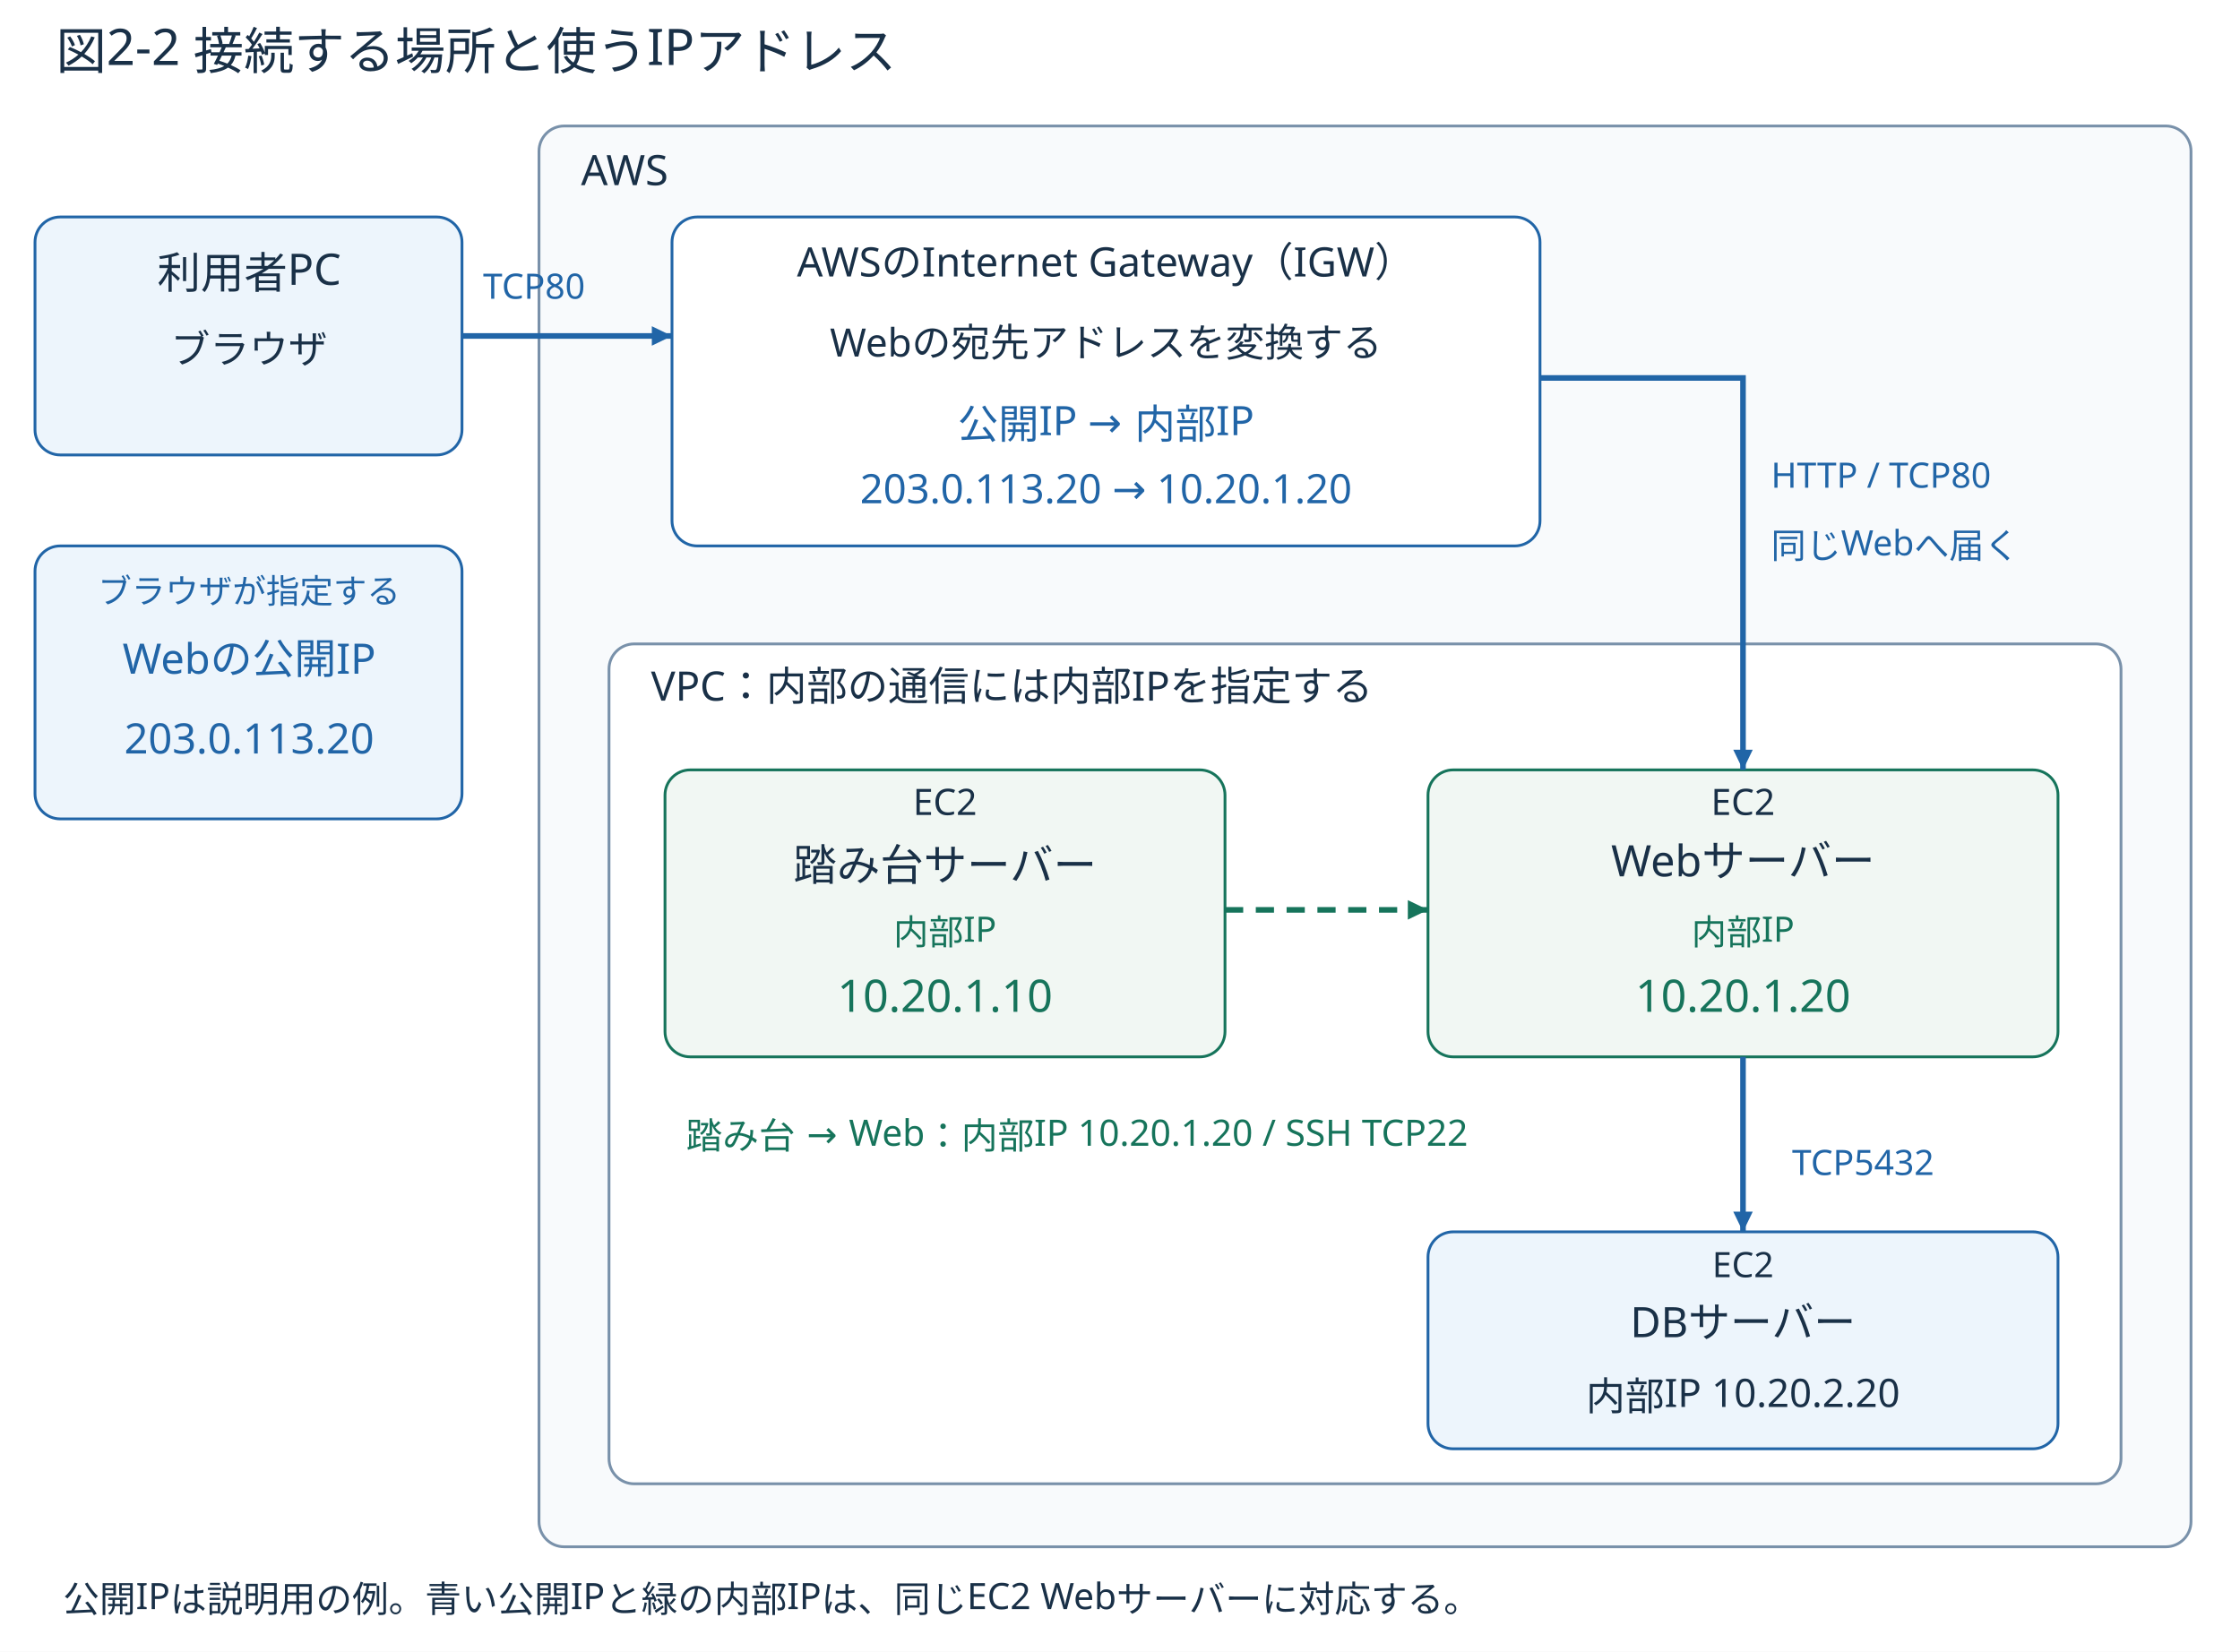
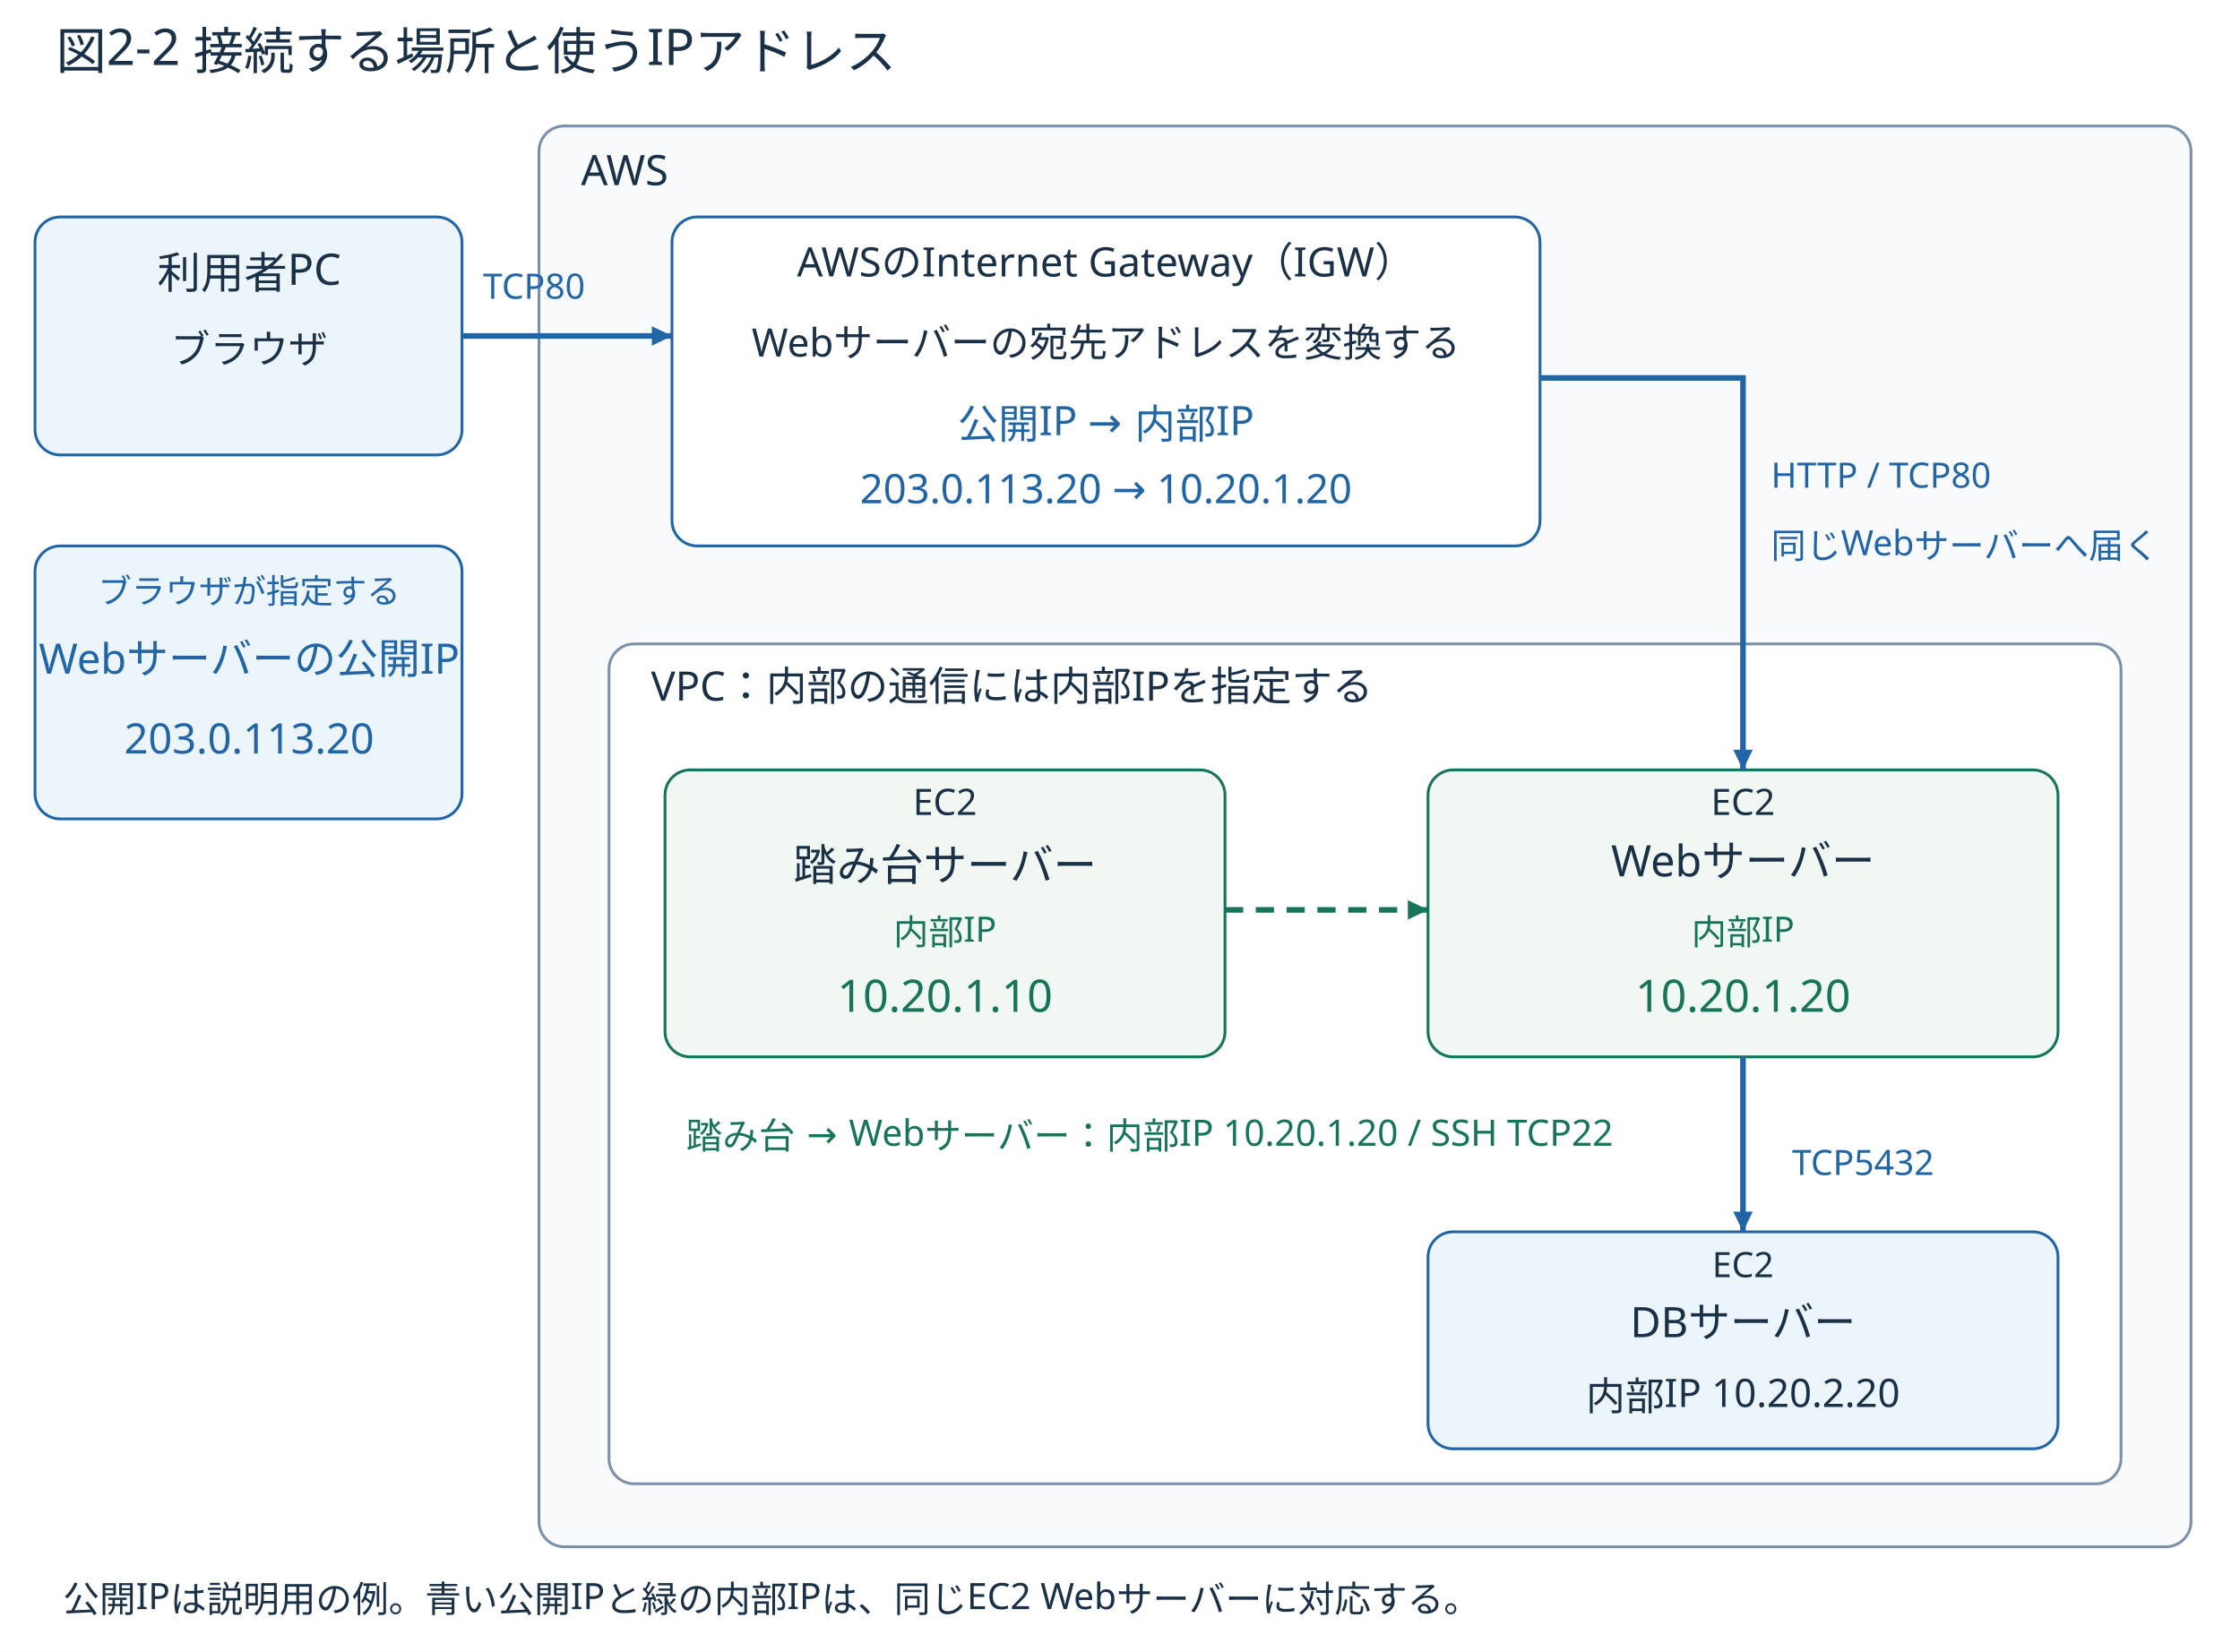
<svg xmlns="http://www.w3.org/2000/svg" width="1600" height="1180" viewBox="0 0 1600 1180" role="img">
  <rect width="100%" height="100%" fill="white" />
  <text x="40" y="18" fill="#193047" font-family="Noto Sans JP, sans-serif" font-size="36" dominant-baseline="text-before-edge" text-anchor="start">図2-2  接続する場所と使うIPアドレス</text>
  <rect x="25" y="155" width="305" height="170" rx="18" fill="#edf5fc" stroke="#2165a7" stroke-width="2" />
  <text x="178" y="179" fill="#193047" font-family="Noto Sans JP, sans-serif" font-size="31" dominant-baseline="text-before-edge" text-anchor="middle">利用者PC</text>
  <text x="178" y="235" fill="#193047" font-family="Noto Sans JP, sans-serif" font-size="28" dominant-baseline="text-before-edge" text-anchor="middle">ブラウザ</text>
  <rect x="25" y="390" width="305" height="195" rx="18" fill="#edf5fc" stroke="#2165a7" stroke-width="2" />
  <text x="178" y="410" fill="#2165a7" font-family="Noto Sans JP, sans-serif" font-size="24" dominant-baseline="text-before-edge" text-anchor="middle">ブラウザが指定する</text>
-   <text x="178" y="458" fill="#2165a7" font-family="Noto Sans JP, sans-serif" font-size="30" dominant-baseline="text-before-edge" text-anchor="middle">Webの公開IP</text>
+   <text x="178" y="458" fill="#2165a7" font-family="Noto Sans JP, sans-serif" font-size="30" dominant-baseline="text-before-edge" text-anchor="middle">Webサーバーの公開IP</text>
  <text x="178" y="515" fill="#2165a7" font-family="Noto Sans JP, sans-serif" font-size="30" dominant-baseline="text-before-edge" text-anchor="middle">203.0.113.20</text>
  <rect x="385" y="90" width="1180" height="1015" rx="18" fill="#f8fafc" stroke="#7991aa" stroke-width="2" />
  <text x="415" y="109" fill="#193047" font-family="Noto Sans JP, sans-serif" font-size="30" dominant-baseline="text-before-edge" text-anchor="start">AWS</text>
  <rect x="480" y="155" width="620" height="235" rx="18" fill="#ffffff" stroke="#2165a7" stroke-width="2" />
  <text x="790" y="175" fill="#193047" font-family="Noto Sans JP, sans-serif" font-size="29" dominant-baseline="text-before-edge" text-anchor="middle">AWSのInternet Gateway（IGW）</text>
-   <text x="790" y="233" fill="#193047" font-family="Noto Sans JP, sans-serif" font-size="28" dominant-baseline="text-before-edge" text-anchor="middle">Webの宛先アドレスを変換する</text>
+   <text x="790" y="233" fill="#193047" font-family="Noto Sans JP, sans-serif" font-size="28" dominant-baseline="text-before-edge" text-anchor="middle">Webサーバーの宛先アドレスを変換する</text>
  <text x="790" y="288" fill="#2165a7" font-family="Noto Sans JP, sans-serif" font-size="29" dominant-baseline="text-before-edge" text-anchor="middle">公開IP → 内部IP</text>
  <text x="790" y="337" fill="#2165a7" font-family="Noto Sans JP, sans-serif" font-size="29" dominant-baseline="text-before-edge" text-anchor="middle">203.0.113.20 → 10.20.1.20</text>
  <polyline points="330,240 480,240" fill="none" stroke="#2165a7" stroke-width="4" />
  <polygon points="480,240 465.593,246.959 465.593,233.041" fill="#2165a7" />
  <text x="345" y="194" fill="#2165a7" font-family="Noto Sans JP, sans-serif" font-size="25" dominant-baseline="text-before-edge" text-anchor="start">TCP80</text>
  <rect x="435" y="460" width="1080" height="600" rx="18" fill="#ffffff" stroke="#7991aa" stroke-width="2" />
  <text x="465" y="478" fill="#193047" font-family="Noto Sans JP, sans-serif" font-size="29" dominant-baseline="text-before-edge" text-anchor="start">VPC：内部の通信には内部IPを指定する</text>
  <rect x="475" y="550" width="400" height="205" rx="18" fill="#f1f7f3" stroke="#16745b" stroke-width="2" />
  <text x="675.0" y="562" fill="#193047" font-family="Noto Sans JP, sans-serif" font-size="26" dominant-baseline="text-before-edge" text-anchor="middle">EC2</text>
  <text x="675.0" y="602" fill="#193047" font-family="Noto Sans JP, sans-serif" font-size="31" dominant-baseline="text-before-edge" text-anchor="middle">踏み台サーバー</text>
  <text x="675.0" y="653" fill="#16745b" font-family="Noto Sans JP, sans-serif" font-size="25" dominant-baseline="text-before-edge" text-anchor="middle">内部IP</text>
  <text x="675.0" y="698" fill="#16745b" font-family="Noto Sans JP, sans-serif" font-size="32" dominant-baseline="text-before-edge" text-anchor="middle">10.20.1.10</text>
  <rect x="1020" y="550" width="450" height="205" rx="18" fill="#f1f7f3" stroke="#16745b" stroke-width="2" />
  <text x="1245.0" y="562" fill="#193047" font-family="Noto Sans JP, sans-serif" font-size="26" dominant-baseline="text-before-edge" text-anchor="middle">EC2</text>
  <text x="1245.0" y="602" fill="#193047" font-family="Noto Sans JP, sans-serif" font-size="31" dominant-baseline="text-before-edge" text-anchor="middle">Webサーバー</text>
  <text x="1245.0" y="653" fill="#16745b" font-family="Noto Sans JP, sans-serif" font-size="25" dominant-baseline="text-before-edge" text-anchor="middle">内部IP</text>
  <text x="1245.0" y="698" fill="#16745b" font-family="Noto Sans JP, sans-serif" font-size="32" dominant-baseline="text-before-edge" text-anchor="middle">10.20.1.20</text>
  <polyline points="1100,270 1245,270 1245,550" fill="none" stroke="#2165a7" stroke-width="4" />
  <polygon points="1245,550 1238.041,535.593 1251.959,535.593" fill="#2165a7" />
  <text x="1265" y="329" fill="#2165a7" font-family="Noto Sans JP, sans-serif" font-size="25" dominant-baseline="text-before-edge" text-anchor="start">HTTP / TCP80</text>
-   <text x="1265" y="377" fill="#2165a7" font-family="Noto Sans JP, sans-serif" font-size="25" dominant-baseline="text-before-edge" text-anchor="start">同じWebへ届く</text>
+   <text x="1265" y="377" fill="#2165a7" font-family="Noto Sans JP, sans-serif" font-size="25" dominant-baseline="text-before-edge" text-anchor="start">同じWebサーバーへ届く</text>
  <polyline points="875,650 1020,650" fill="none" stroke="#16745b" stroke-width="4" stroke-dasharray="13 9" />
  <polygon points="1020,650 1005.593,656.959 1005.593,643.041" fill="#16745b" />
-   <text x="490" y="798" fill="#16745b" font-family="Noto Sans JP, sans-serif" font-size="26" dominant-baseline="text-before-edge" text-anchor="start">踏み台 → Web：内部IP 10.20.1.20 / SSH TCP22</text>
+   <text x="490" y="798" fill="#16745b" font-family="Noto Sans JP, sans-serif" font-size="26" dominant-baseline="text-before-edge" text-anchor="start">踏み台 → Webサーバー：内部IP 10.20.1.20 / SSH TCP22</text>
  <polyline points="1245,755 1245,880" fill="none" stroke="#2165a7" stroke-width="4" />
  <polygon points="1245,880 1238.041,865.593 1251.959,865.593" fill="#2165a7" />
  <text x="1280" y="820" fill="#2165a7" font-family="Noto Sans JP, sans-serif" font-size="25" dominant-baseline="text-before-edge" text-anchor="start">TCP5432</text>
  <rect x="1020" y="880" width="450" height="155" rx="18" fill="#edf5fc" stroke="#2165a7" stroke-width="2" />
  <text x="1245" y="893" fill="#193047" font-family="Noto Sans JP, sans-serif" font-size="25" dominant-baseline="text-before-edge" text-anchor="middle">EC2</text>
  <text x="1245" y="932" fill="#193047" font-family="Noto Sans JP, sans-serif" font-size="30" dominant-baseline="text-before-edge" text-anchor="middle">DBサーバー</text>
  <text x="1245" y="983" fill="#193047" font-family="Noto Sans JP, sans-serif" font-size="28" dominant-baseline="text-before-edge" text-anchor="middle">内部IP  10.20.2.20</text>
  <text x="45" y="1129" fill="#193047" font-family="Noto Sans JP, sans-serif" font-size="26" dominant-baseline="text-before-edge" text-anchor="start">公開IPは説明用の例。青い公開IPと緑の内部IPは、同じEC2 Webサーバーに対応する。</text>
</svg>
